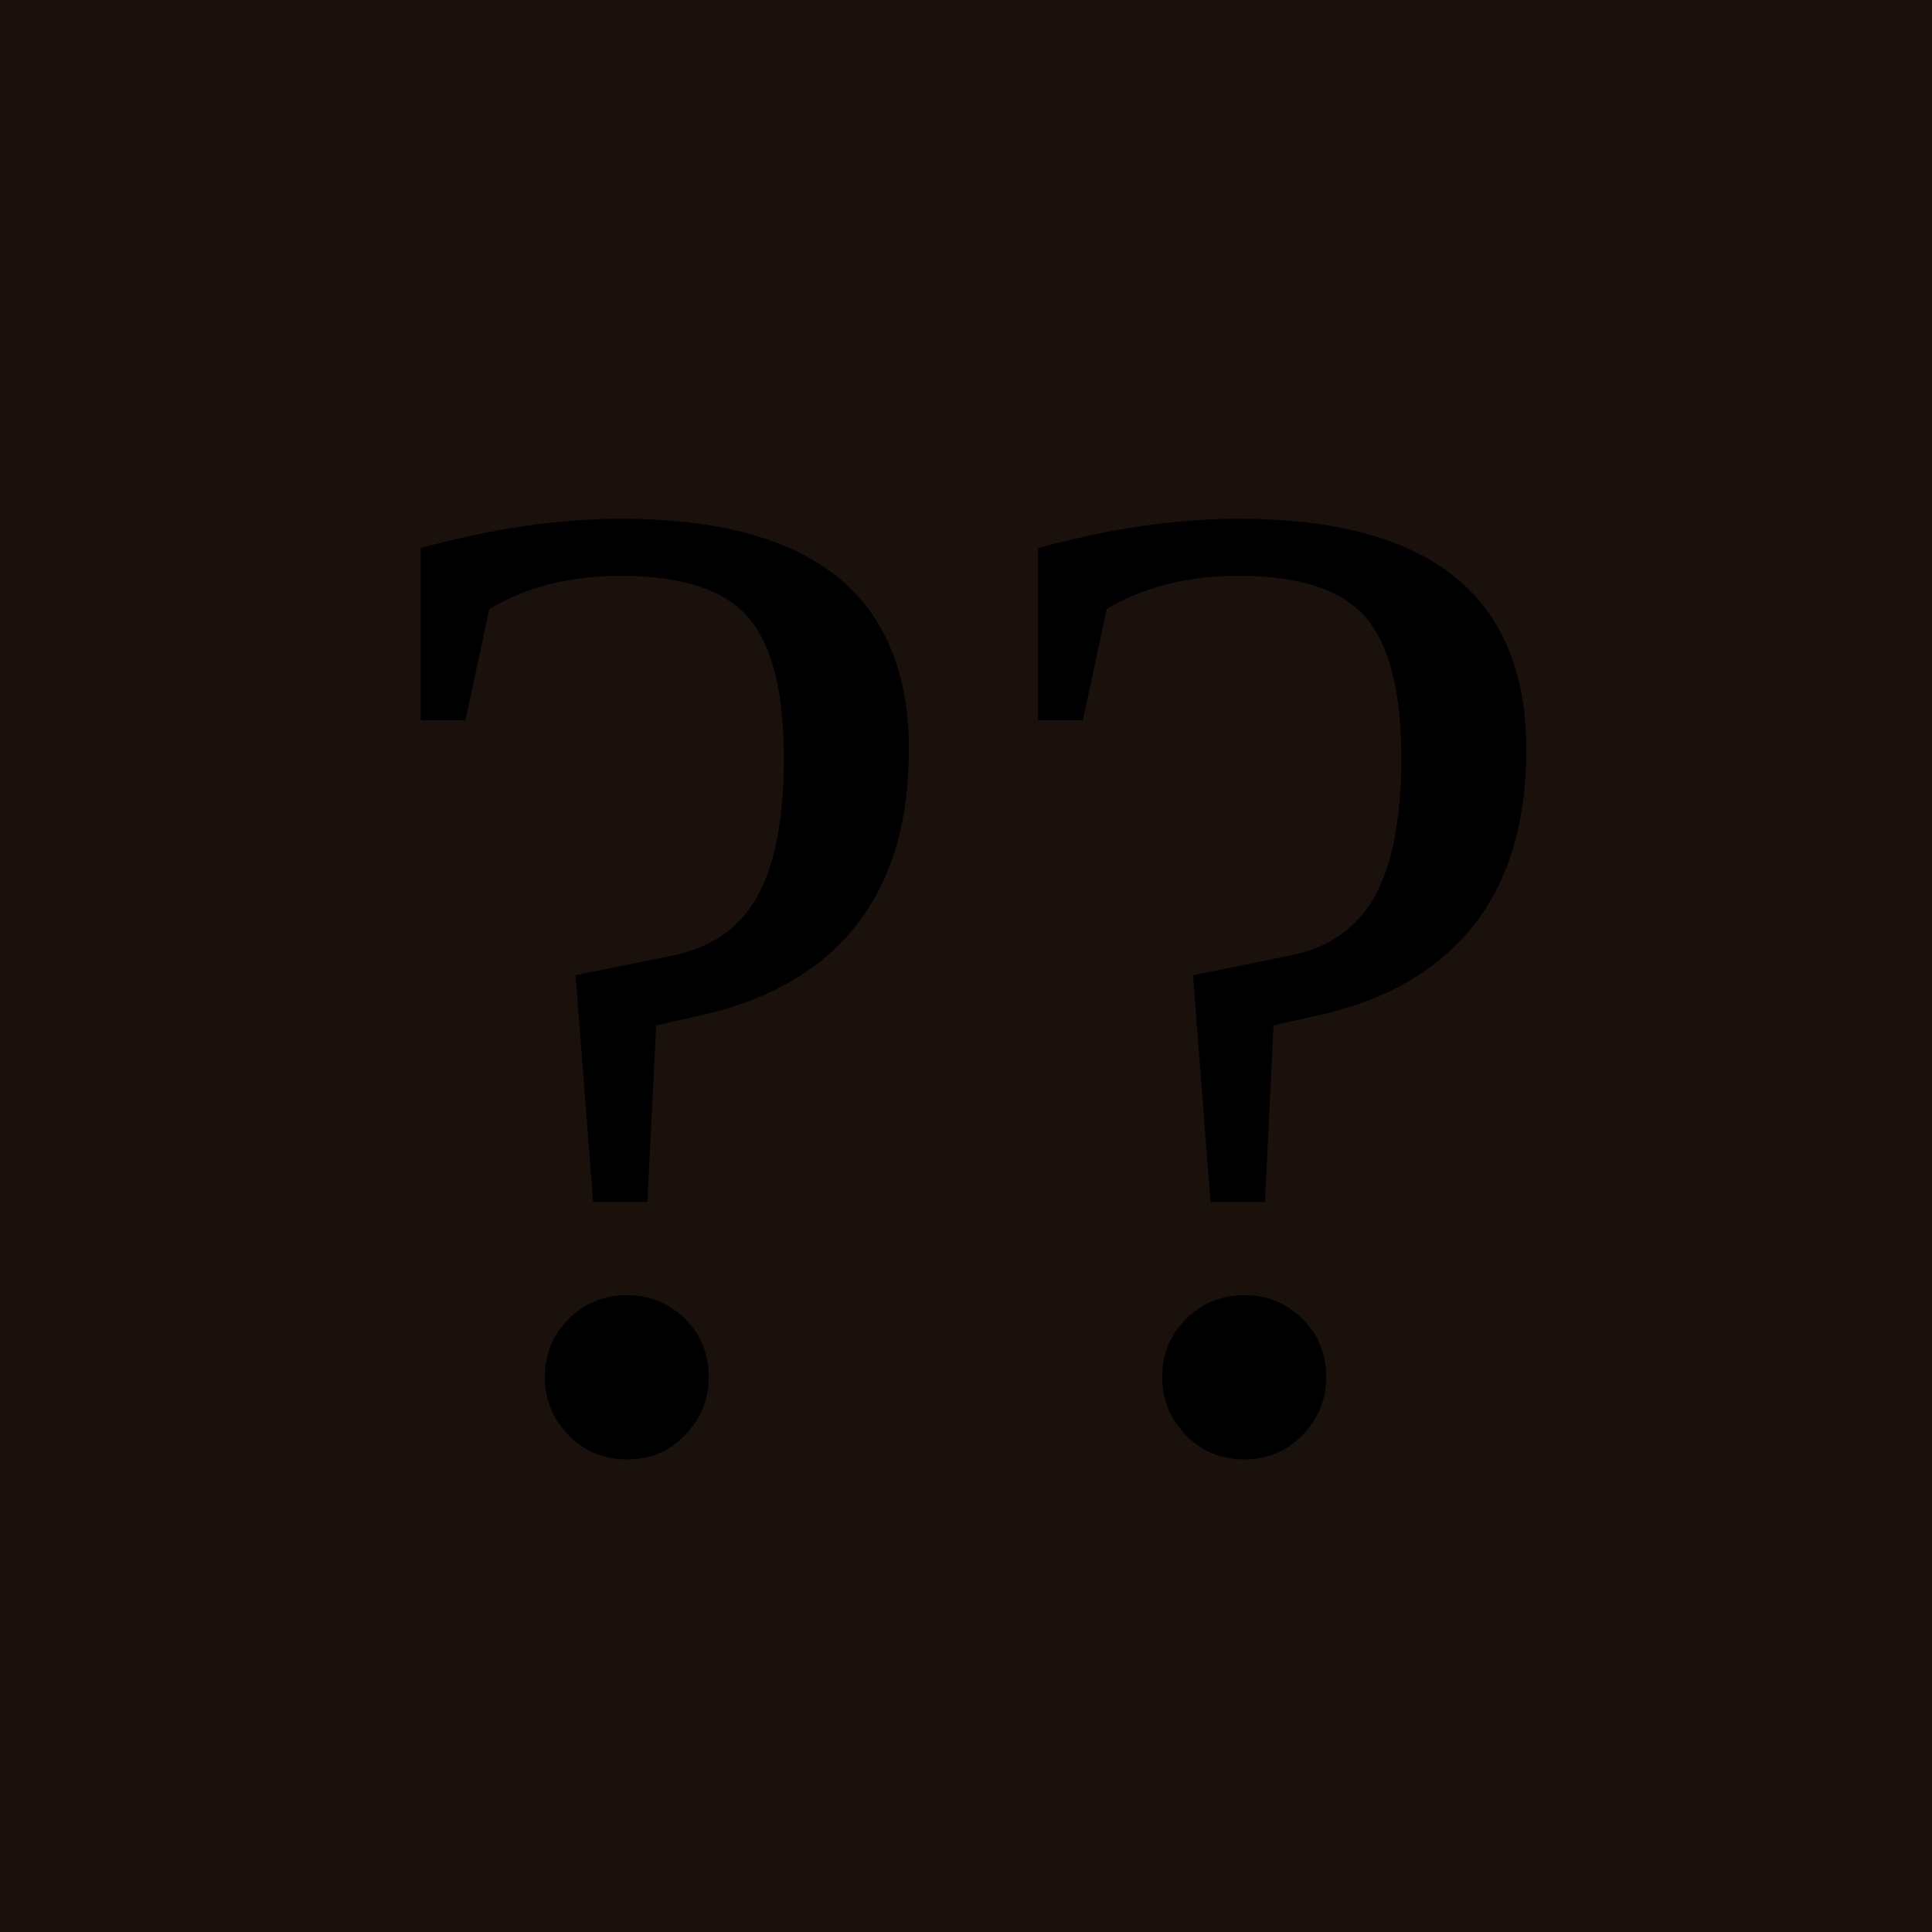
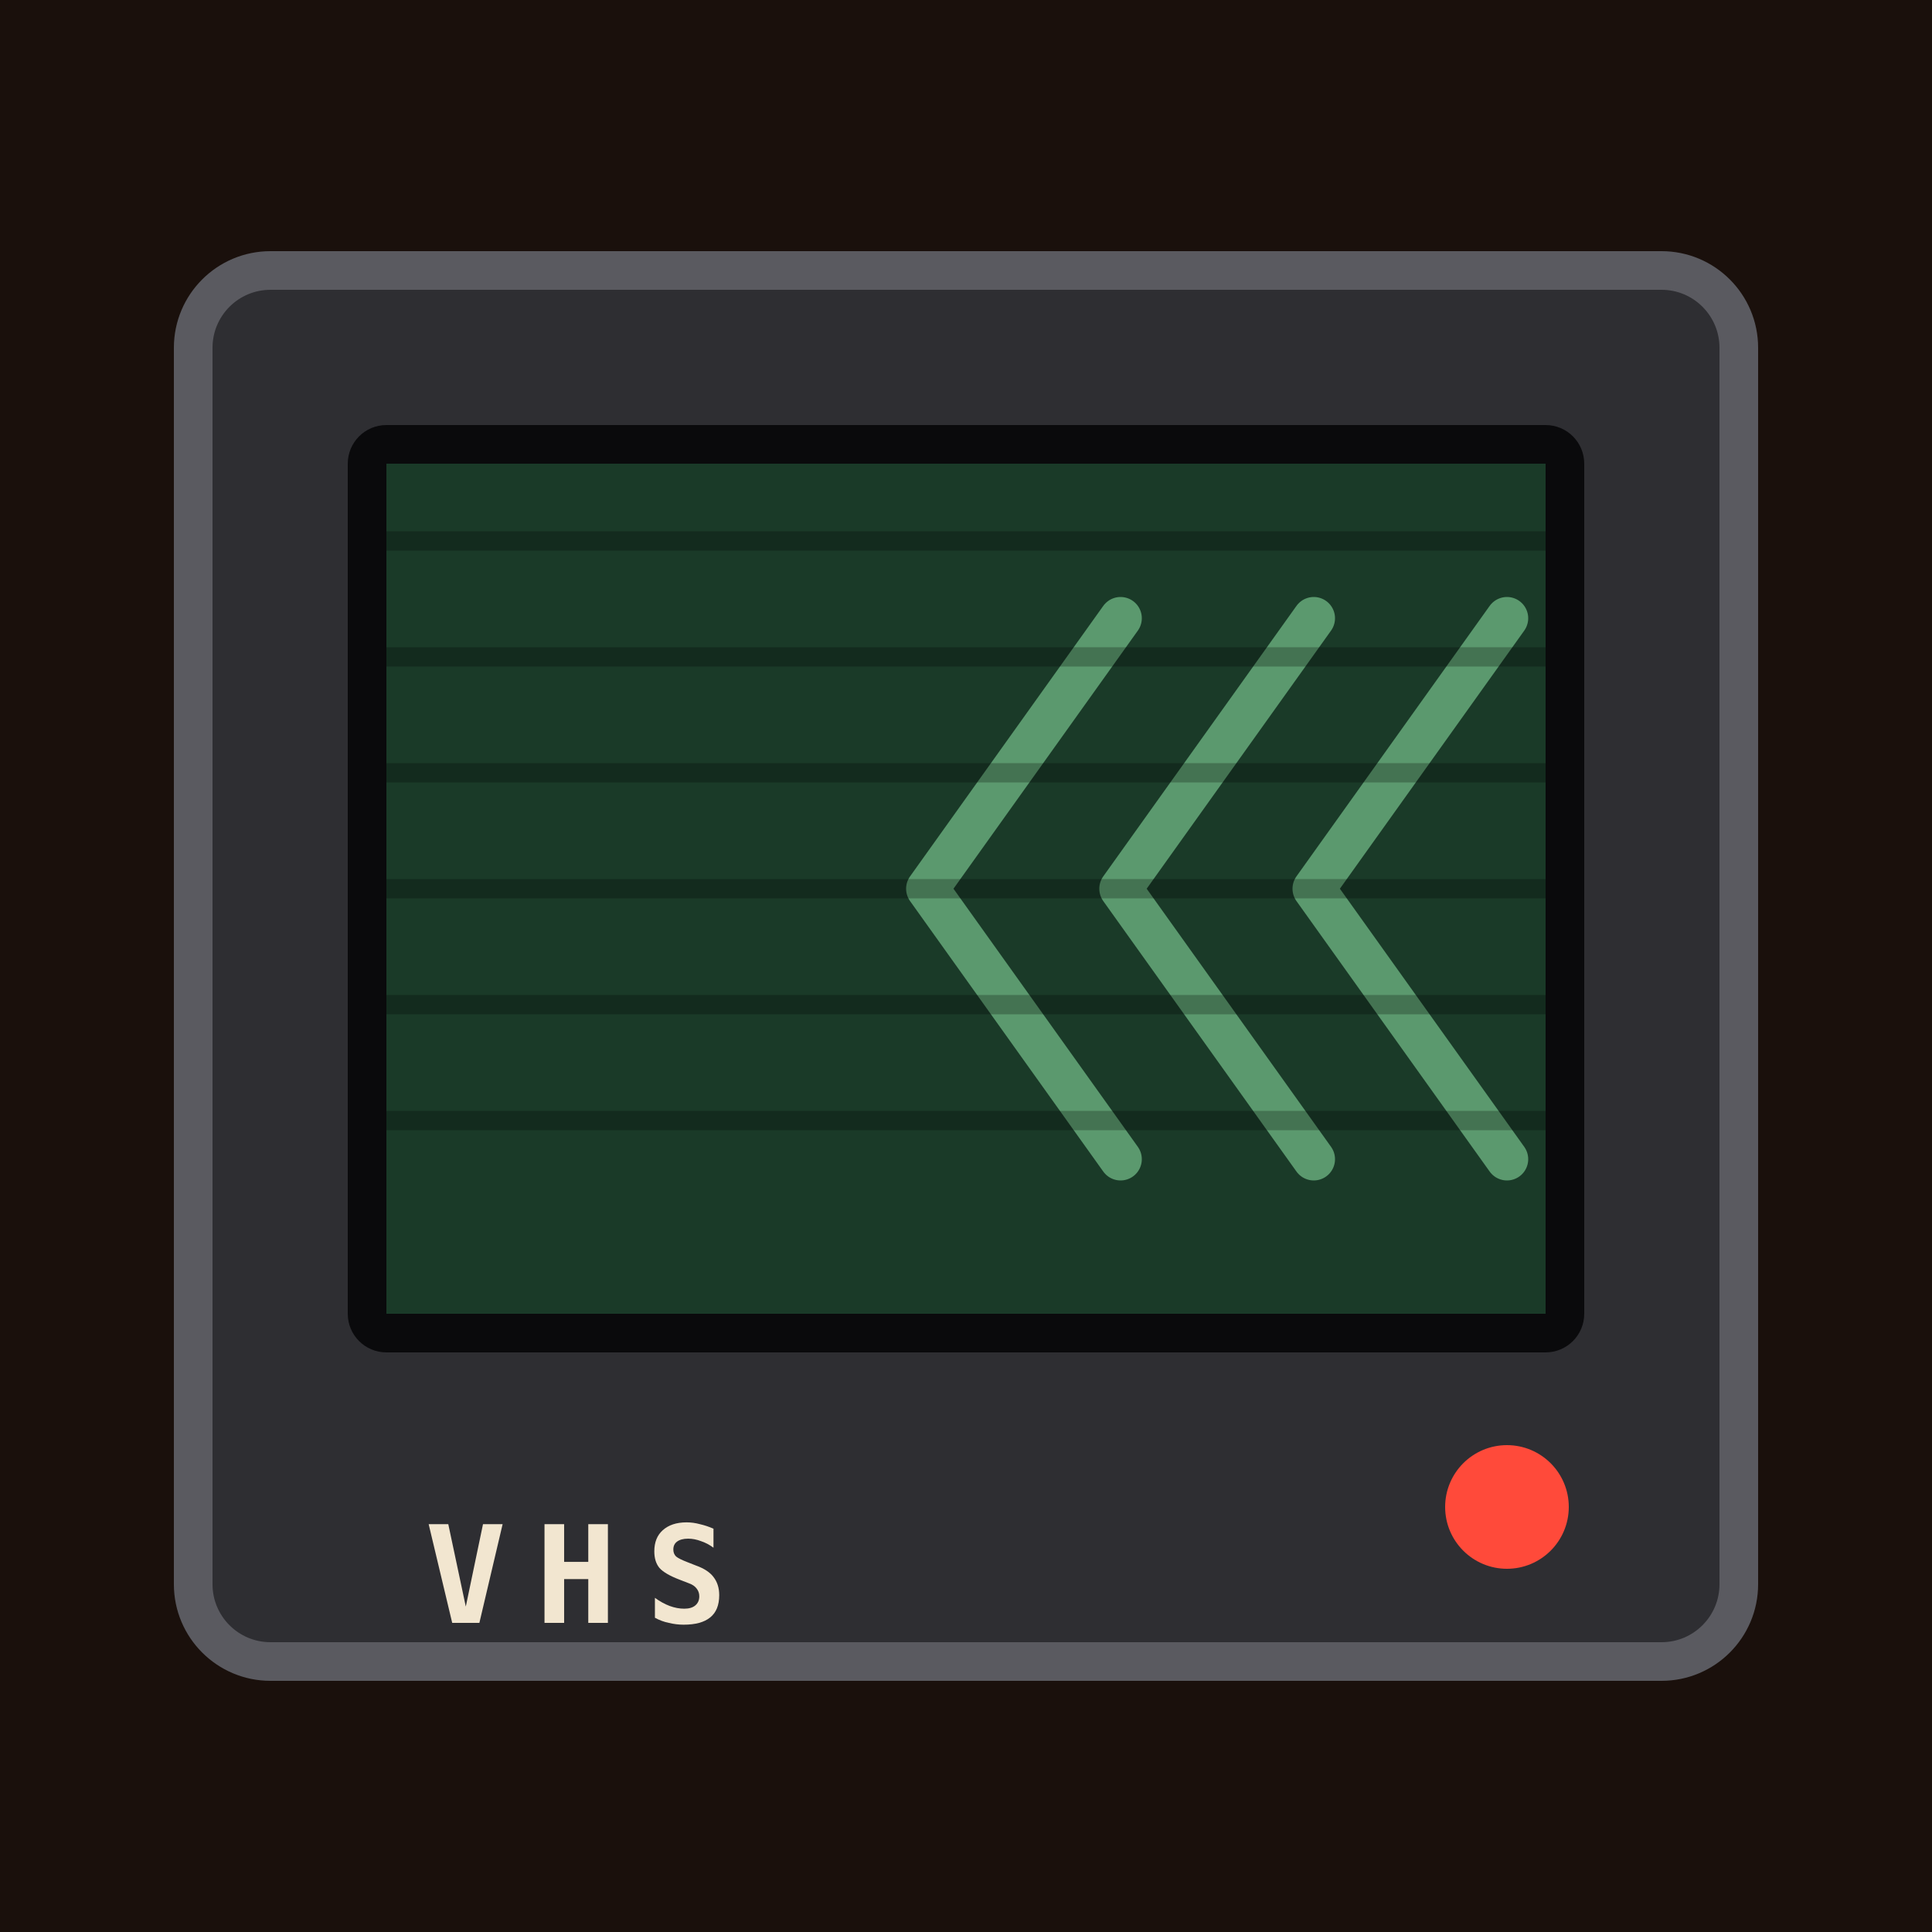
<svg xmlns="http://www.w3.org/2000/svg" viewBox="0 0 100 100">
  <rect width="100" height="100" fill="#1A100C" />
-   <text x="50" y="58" font-size="72" text-anchor="middle" dominant-baseline="middle">??</text>
+   <rect x="10" y="14" width="80" height="72" rx="4" fill="#2E2E32" stroke="#5A5A60" stroke-width="2" />
+   <rect x="18" y="22" width="64" height="48" rx="2" fill="#0A0A0C" />
+   <rect x="20" y="24" width="60" height="44" fill="#1A3A28" />
+   <g opacity="0.55" stroke="#8FE8A8" stroke-width="2.2" fill="none" stroke-linecap="round" stroke-linejoin="round">
+     <path d="M58 32 L48 46 L58 60" />
+     <path d="M68 32 L58 46 L68 60" />
+     <path d="M78 32 L68 46 L78 60" />
+   </g>
+   <g opacity="0.25">
+     <line x1="20" y1="28" x2="80" y2="28" stroke="#000" stroke-width="1" />
+     <line x1="20" y1="34" x2="80" y2="34" stroke="#000" stroke-width="1" />
+     <line x1="20" y1="40" x2="80" y2="40" stroke="#000" stroke-width="1" />
+     <line x1="20" y1="46" x2="80" y2="46" stroke="#000" stroke-width="1" />
+     <line x1="20" y1="52" x2="80" y2="52" stroke="#000" stroke-width="1" />
+     <line x1="20" y1="58" x2="80" y2="58" stroke="#000" stroke-width="1" />
+   </g>
+   <circle cx="78" cy="78" r="3.2" fill="#FF4A3A" />
+   <text x="22" y="84" fill="#F2E6D0" font-family="ui-monospace, monospace" font-size="7" font-weight="700" letter-spacing="1.5">VHS</text>
</svg>
